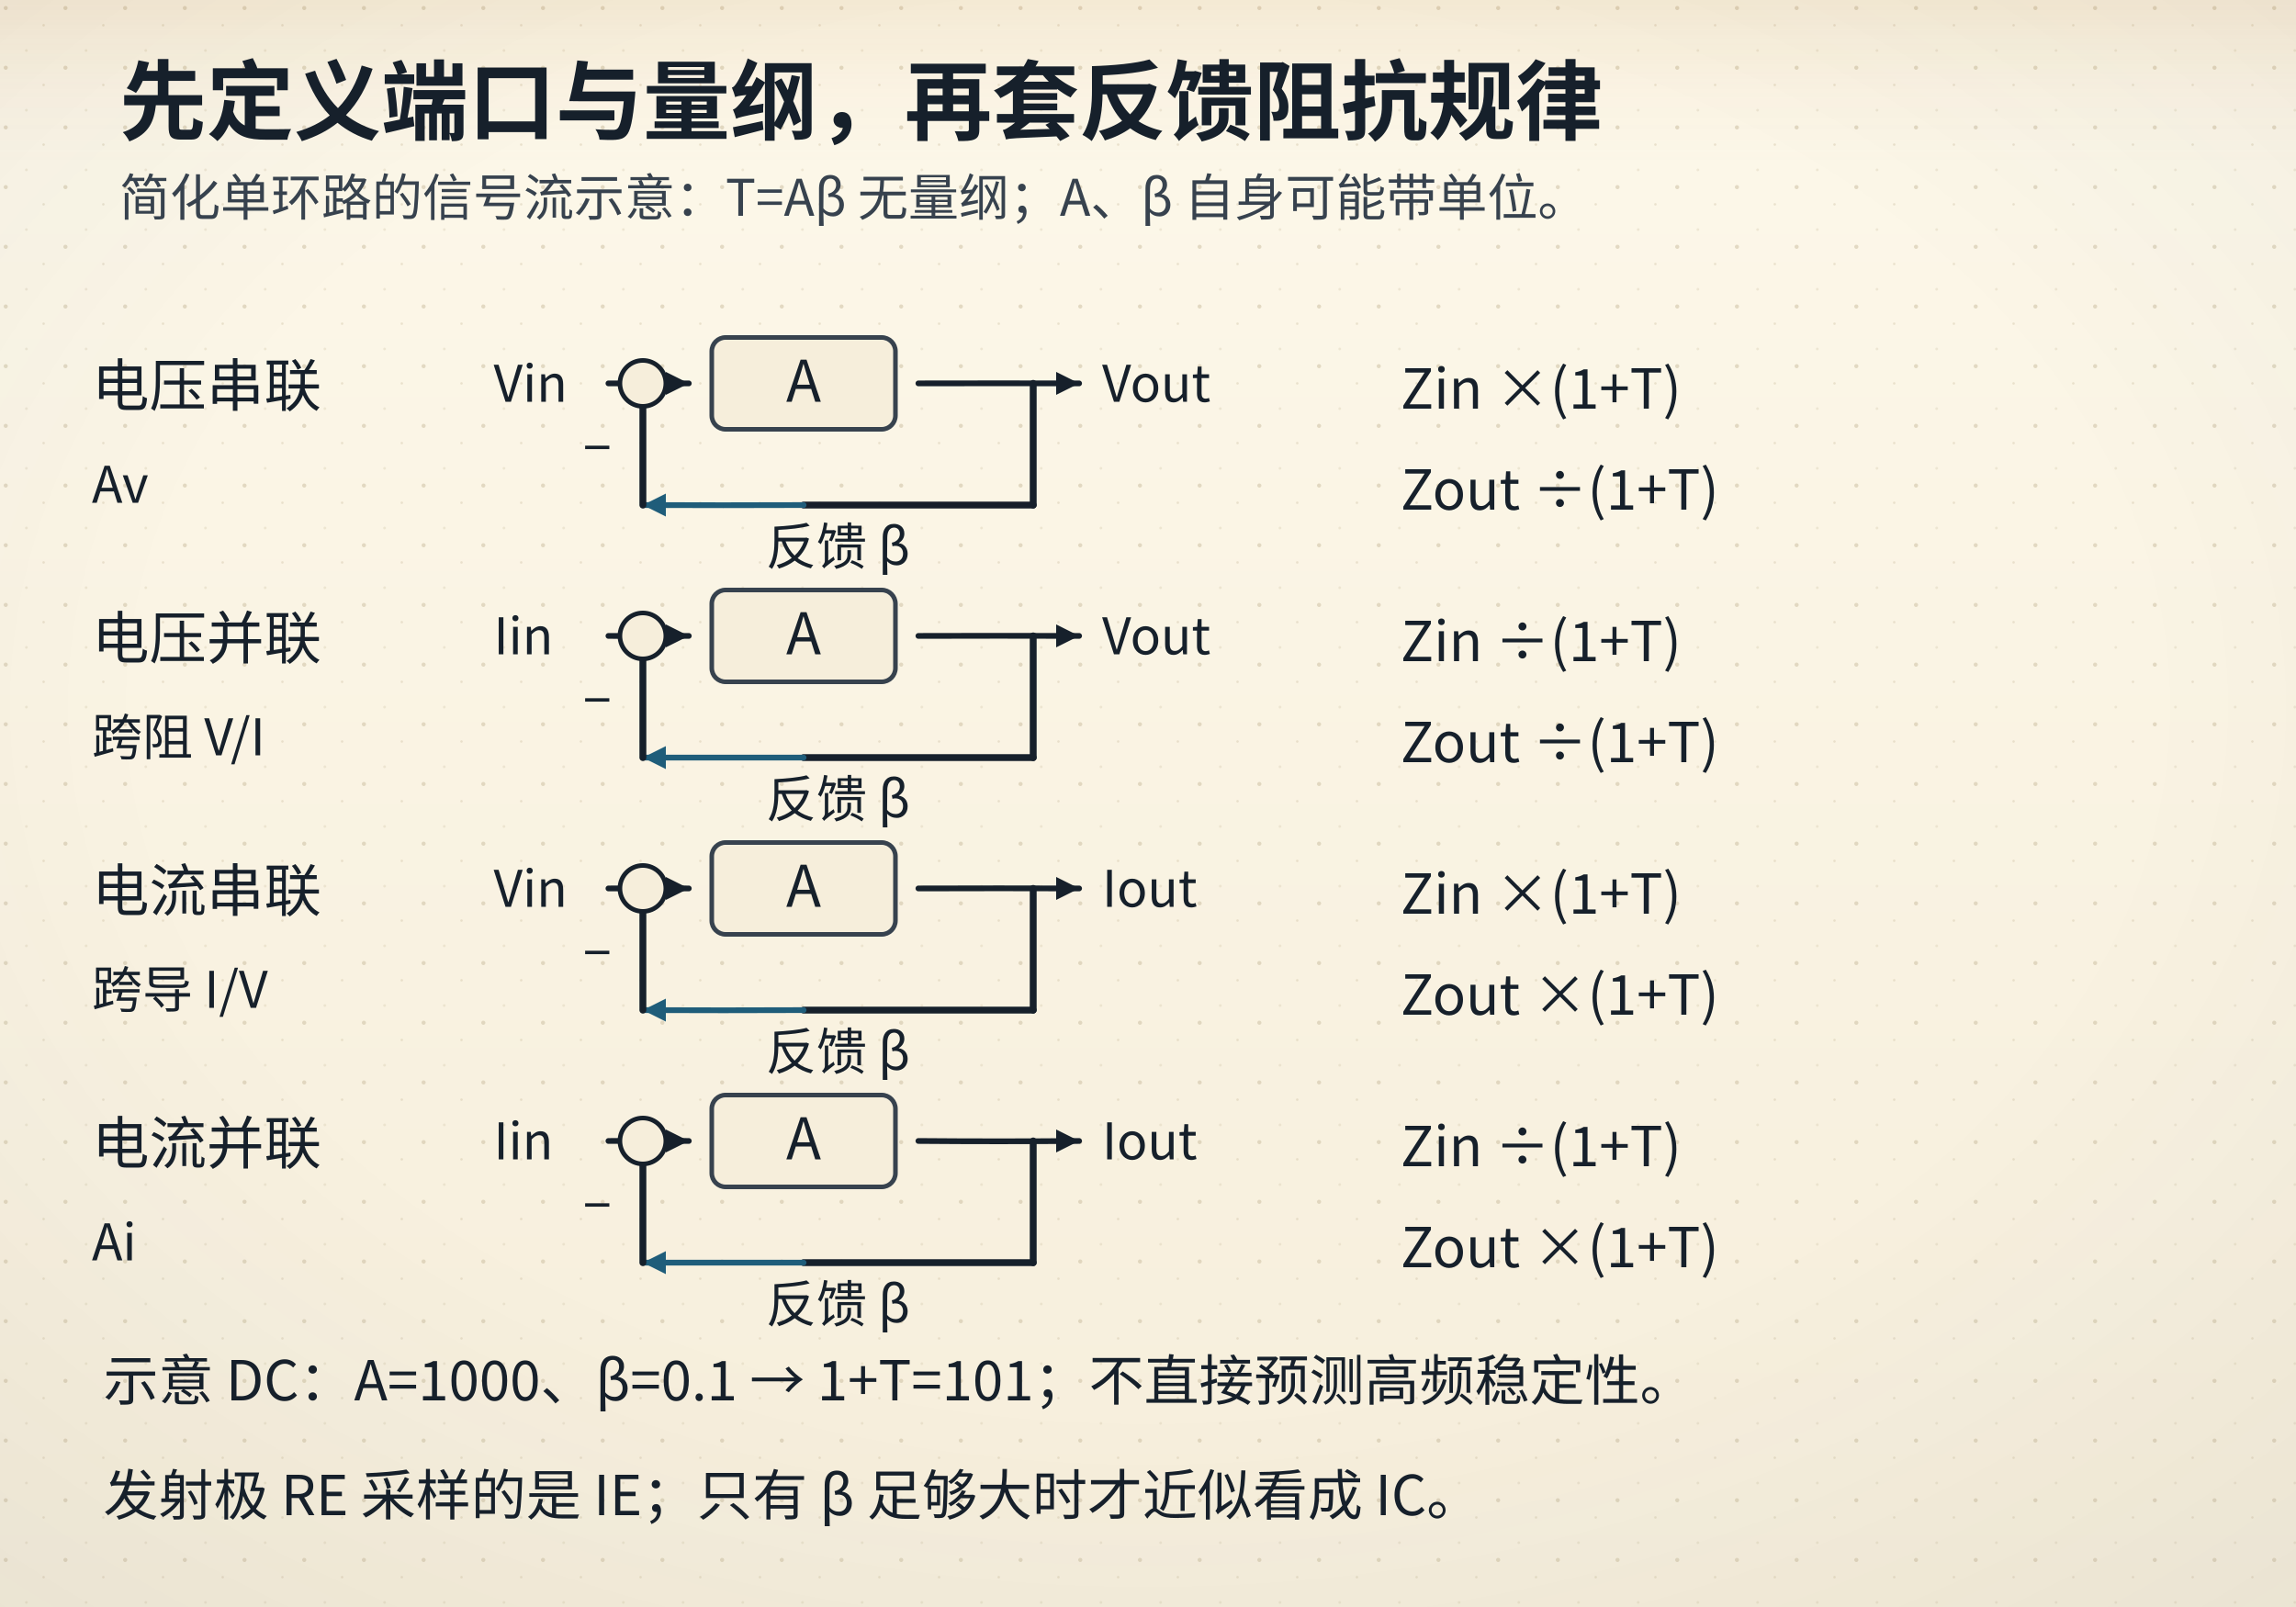
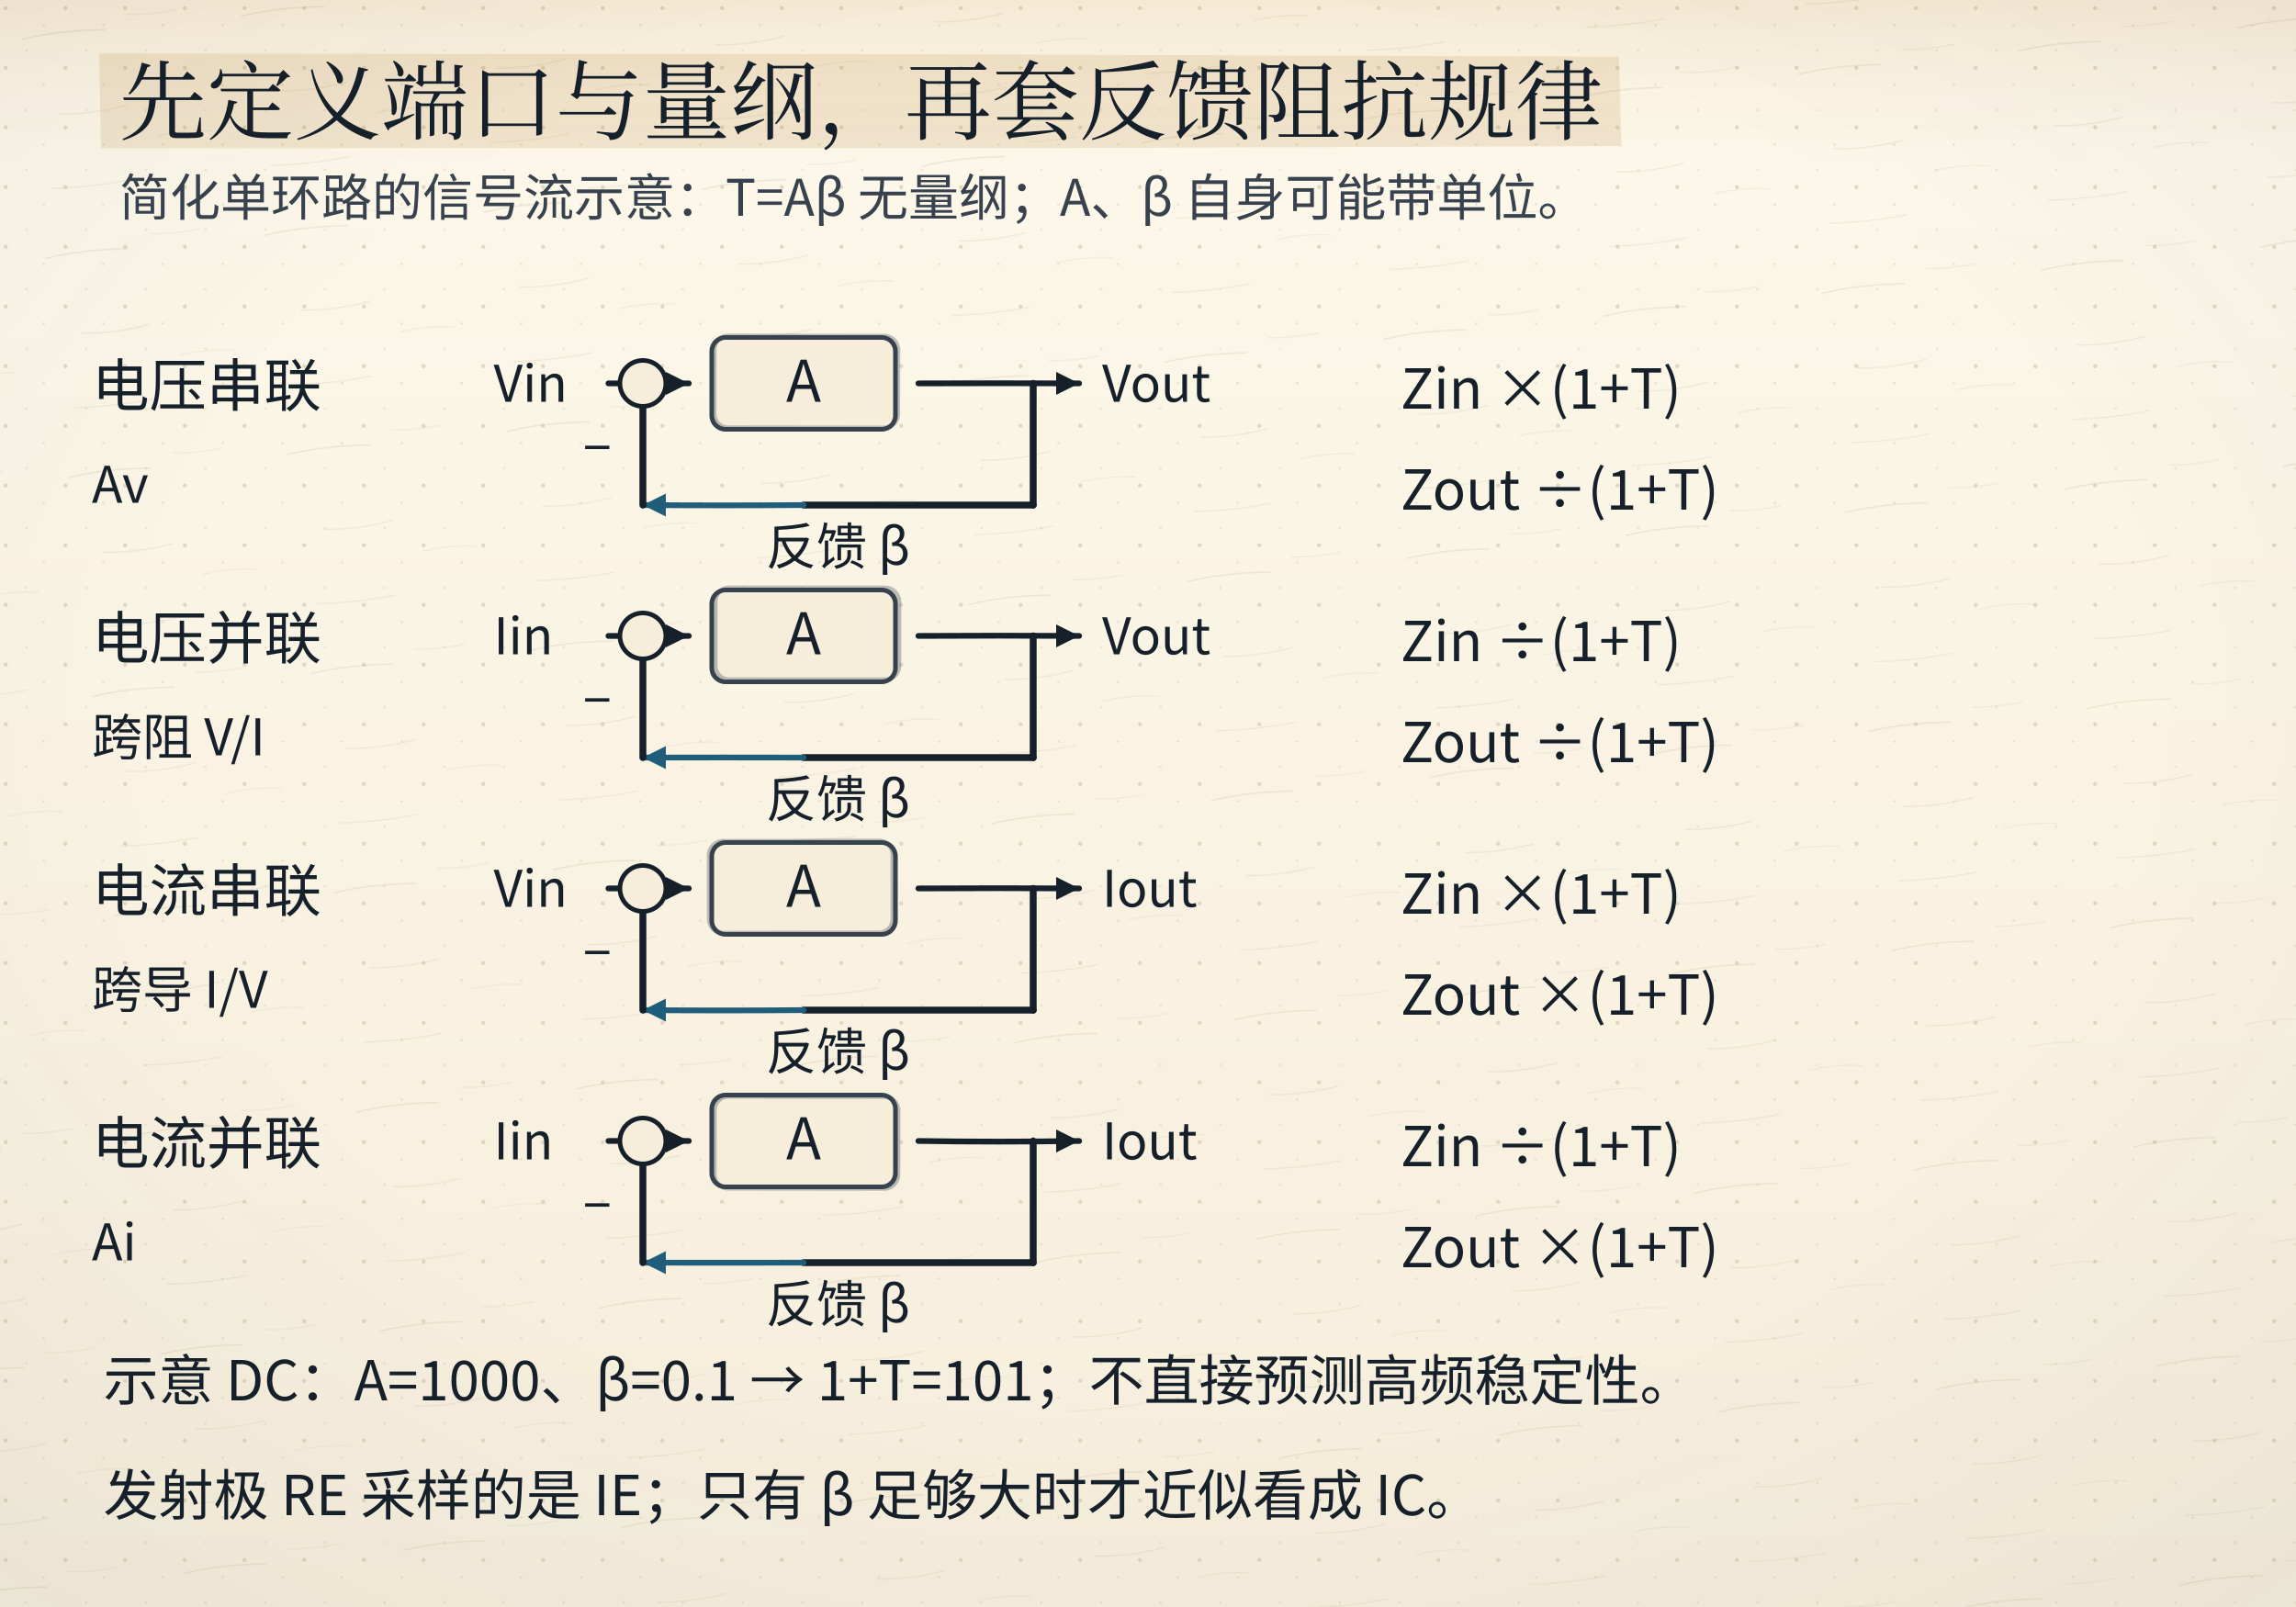
<svg xmlns="http://www.w3.org/2000/svg" viewBox="0 0 1000 700">
  <defs>
    <linearGradient id="bgL" x1="0" y1="0" x2="0" y2="1">
      <stop offset="0" stop-color="#fdf8ea" />
      <stop offset="1" stop-color="#f6eedb" />
    </linearGradient>
    <linearGradient id="bgD" x1="0" y1="0" x2="0" y2="1">
      <stop offset="0" stop-color="#141310" />
      <stop offset="1" stop-color="#1d1a14" />
    </linearGradient>
    <radialGradient id="vig" cx="0.5" cy="0.44" r="0.78">
      <stop offset="0.55" stop-color="#16202b" stop-opacity="0" />
      <stop offset="1" stop-color="#16202b" stop-opacity="0.055" />
    </radialGradient>
    <linearGradient id="hdr" x1="0" y1="0" x2="0" y2="1">
      <stop offset="0" stop-color="#a4630f" stop-opacity="0.10" />
      <stop offset="0.55" stop-color="#a4630f" stop-opacity="0.028" />
      <stop offset="1" stop-color="#a4630f" stop-opacity="0" />
    </linearGradient>
    <linearGradient id="hdrD" x1="0" y1="0" x2="0" y2="1">
      <stop offset="0" stop-color="#dcab63" stop-opacity="0.13" />
      <stop offset="0.55" stop-color="#dcab63" stop-opacity="0.04" />
      <stop offset="1" stop-color="#dcab63" stop-opacity="0" />
    </linearGradient>
    <pattern id="dots" width="26" height="26" patternUnits="userSpaceOnUse">
      <circle cx="2.5" cy="3.5" r="0.9" fill="#c9bb9d" />
      <circle cx="19" cy="11" r="0.55" fill="#c9bb9d" opacity="0.7" />
      <circle cx="11.5" cy="22" r="0.6" fill="#c9bb9d" opacity="0.55" />
    </pattern>
    <filter id="soft" x="-40%" y="-40%" width="180%" height="180%">
      <feDropShadow dx="0" dy="1.4" stdDeviation="2" flood-color="#16202b" flood-opacity="0.13" />
    </filter>
    <filter id="pglow" x="-70%" y="-70%" width="240%" height="240%">
      <feGaussianBlur stdDeviation="1.7" result="b" />
      <feMerge>
        <feMergeNode in="b" />
        <feMergeNode in="SourceGraphic" />
      </feMerge>
    </filter>
  </defs>
  <rect class="page-bg" width="1000" height="700" fill="url(#bgL)" />
  <rect class="page-grain" width="1000" height="700" fill="url(#dots)" />
+   <defs>
+     <pattern id="fiber" width="96" height="96" patternUnits="userSpaceOnUse" patternTransform="rotate(-6)">
+       <path d="M8 18 q16 -2.2 36 -0.4" stroke="#c9bb9d" stroke-width="0.55" fill="none" stroke-opacity="0.55" />
+       <path d="M54 12 q10 1.4 22 0.2" stroke="#c9bb9d" stroke-width="0.45" fill="none" stroke-opacity="0.4" />
+       <path d="M20 52 q14 1.8 30 -0.6" stroke="#c9bb9d" stroke-width="0.5" fill="none" stroke-opacity="0.45" />
+       <path d="M62 66 q12 -1.6 24 0.4" stroke="#c9bb9d" stroke-width="0.45" fill="none" stroke-opacity="0.38" />
+       <path d="M14 84 q18 1.4 34 -0.2" stroke="#c9bb9d" stroke-width="0.5" fill="none" stroke-opacity="0.42" />
+     </pattern>
+   </defs>
+   <rect class="page-fiber" width="1000" height="700" fill="url(#fiber)" opacity="0.55" />
  <rect class="page-vig" width="1000" height="700" fill="url(#vig)" />
  <rect class="page-hdr" width="1000" height="72" fill="url(#hdr)" />
  <style>
text{font-family:"Segoe UI","Microsoft YaHei","PingFang SC","Hiragino Sans GB","Noto Sans CJK SC","Source Han Sans SC","Noto Sans SC",sans-serif;}
line,path,polyline,polygon{stroke-linecap:round;stroke-linejoin:round}
.page-bg{fill:url(#bgL)}
.page-grain{opacity:.5}
.page-vig{opacity:1}
.page-hdr{fill:url(#hdr)}
@media (prefers-color-scheme: dark){
.page-bg{fill:url(#bgD)}
.page-grain{opacity:.34}
.page-vig{opacity:.5}
.page-hdr{fill:url(#hdrD)}
[fill="#fdf8ea"]{fill:#141310}
[stroke="#fdf8ea"]{stroke:#141310}
[fill="#f6eedb"]{fill:#1d1a14}
[stroke="#f6eedb"]{stroke:#1d1a14}
[fill="#e0d3b8"]{fill:#3b3529}
[stroke="#e0d3b8"]{stroke:#3b3529}
[fill="#c9bb9d"]{fill:#4a4436}
[stroke="#c9bb9d"]{stroke:#4a4436}
[fill="#16202b"]{fill:#ece4d3}
[stroke="#16202b"]{stroke:#ece4d3}
[fill="#37424e"]{fill:#cfc6b4}
[stroke="#37424e"]{stroke:#cfc6b4}
[fill="#5b666f"]{fill:#a79e8b}
[stroke="#5b666f"]{stroke:#a79e8b}
[fill="#8b8272"]{fill:#857c6c}
[stroke="#8b8272"]{stroke:#857c6c}
text[fill="#fdf8ea"]{fill:#f9f3e3}
[fill="#e6eff3"]{fill:#17262e}
[fill="#e4f1f3"]{fill:#15262a}
[fill="#e8efe6"]{fill:#182418}
[fill="#f6e7e1"]{fill:#281a16}
[fill="#f7eedb"]{fill:#292114}
[fill="#efe8ee"]{fill:#241c22}
text[fill="#1f5d7a"]{fill:#7fb7cf}
:is(rect,circle,path,line,polygon,polyline,ellipse,g)[fill="#1f5d7a"]{fill:#2b4d5f}
[stroke="#1f5d7a"]{stroke:#6fa3b9}
text[fill="#2f7f96"]{fill:#8ac9d8}
:is(rect,circle,path,line,polygon,polyline,ellipse,g)[fill="#2f7f96"]{fill:#2b5660}
[stroke="#2f7f96"]{stroke:#77b2c1}
text[fill="#3d6b4a"]{fill:#98c096}
:is(rect,circle,path,line,polygon,polyline,ellipse,g)[fill="#3d6b4a"]{fill:#2f4a33}
[stroke="#3d6b4a"]{stroke:#7aa87c}
text[fill="#a8321f"]{fill:#e0907a}
:is(rect,circle,path,line,polygon,polyline,ellipse,g)[fill="#a8321f"]{fill:#55231b}
[stroke="#a8321f"]{stroke:#c07a63}
text[fill="#a4630f"]{fill:#dcab63}
:is(rect,circle,path,line,polygon,polyline,ellipse,g)[fill="#a4630f"]{fill:#553a17}
[stroke="#a4630f"]{stroke:#c08a45}
text[fill="#6b3f63"]{fill:#c4a2bf}
:is(rect,circle,path,line,polygon,polyline,ellipse,g)[fill="#6b3f63"]{fill:#452c40}
[stroke="#6b3f63"]{stroke:#a17c9b}
}
</style>
-   <text x="52" y="58" font-size="38" fill="#16202b" font-family="'KaiTi','STKaiti','Kaiti SC','LXGW WenKai','Noto Serif CJK SC','Source Han Serif SC','Songti SC','SimSun','Noto Serif SC',serif" font-weight="700" text-anchor="start">先定义端口与量纲，再套反馈阻抗规律</text>
+   <polygon class="marker-wash" points="43.2,23.3 390.3,23.6 705.1,24.7 706.2,63.6 458.8,64.5 43.9,64.6" fill="#a4630f" opacity="0.13" />
+   <text x="52" y="58" font-size="38" fill="#16202b" font-family="'KaiTi','STKaiti','Kaiti SC','LXGW WenKai','Noto Serif CJK SC','Source Han Serif SC','Songti SC','SimSun','Noto Serif SC',serif" font-weight="700" text-anchor="start" style="font-family:'KaiTi','STKaiti','Kaiti SC','LXGW WenKai','Noto Serif CJK SC','Source Han Serif SC','Songti SC','SimSun','Noto Serif SC',serif;font-weight:400">先定义端口与量纲，再套反馈阻抗规律</text>
  <text x="52" y="94" font-size="22" fill="#37424e" font-family="'KaiTi','STKaiti','Kaiti SC','LXGW WenKai','Noto Serif CJK SC','Source Han Serif SC','Songti SC','SimSun','Noto Serif SC',serif" font-weight="400" text-anchor="start">简化单环路的信号流示意：T=Aβ 无量纲；A、β 自身可能带单位。</text>
  <text x="40" y="177" font-size="25" fill="#16202b" font-family="'KaiTi','STKaiti','Kaiti SC','LXGW WenKai','Noto Serif CJK SC','Source Han Serif SC','Songti SC','SimSun','Noto Serif SC',serif" font-weight="400" text-anchor="start">电压串联</text>
  <text x="40" y="219" font-size="22" fill="#16202b" font-family="'KaiTi','STKaiti','Kaiti SC','LXGW WenKai','Noto Serif CJK SC','Source Han Serif SC','Songti SC','SimSun','Noto Serif SC',serif" font-weight="400" text-anchor="start">Av</text>
  <text x="215" y="175" font-size="22" fill="#16202b" font-family="'KaiTi','STKaiti','Kaiti SC','LXGW WenKai','Noto Serif CJK SC','Source Han Serif SC','Songti SC','SimSun','Noto Serif SC',serif" font-weight="400" text-anchor="start">Vin</text>
-   <path d="M265 167 Q282.50 167.01 300 167" fill="none" stroke="#16202b" stroke-width="2.5" stroke-dasharray="" />
+   <path d="M265 167 Q282.50 167.02 300 167" fill="none" stroke="#16202b" stroke-width="2.5" stroke-dasharray="" />
  <polygon points="300,167 290,172 290,162" fill="#16202b" />
  <rect x="310" y="147" width="80" height="40" rx="6" fill="#f6eedb" stroke="#37424e" stroke-width="2" />
+   <rect class="ink-echo" x="310" y="147" width="80" height="40" rx="6" stroke="#37424e" stroke-width="2" fill="none" opacity="0.32" transform="translate(1.06 -0.65) rotate(0.07 350.0 167.0)" />
  <text x="350" y="175" font-size="25" fill="#16202b" font-family="'KaiTi','STKaiti','Kaiti SC','LXGW WenKai','Noto Serif CJK SC','Source Han Serif SC','Songti SC','SimSun','Noto Serif SC',serif" font-weight="400" text-anchor="middle">A</text>
-   <path d="M400 167 Q435.00 166.92 470 167" fill="none" stroke="#16202b" stroke-width="2.5" stroke-dasharray="" />
+   <path d="M400 167 Q435.00 166.86 470 167" fill="none" stroke="#16202b" stroke-width="2.5" stroke-dasharray="" />
  <polygon points="470,167 460,172 460,162" fill="#16202b" />
  <text x="480" y="175" font-size="22" fill="#16202b" font-family="'KaiTi','STKaiti','Kaiti SC','LXGW WenKai','Noto Serif CJK SC','Source Han Serif SC','Songti SC','SimSun','Noto Serif SC',serif" font-weight="400" text-anchor="start">Vout</text>
  <path d="M450 167 L450 220" fill="none" stroke="#16202b" stroke-width="3" />
  <path d="M450 220 L350 220" fill="none" stroke="#16202b" stroke-width="3" />
-   <path d="M350 220 Q315.00 220.14 280 220" fill="none" stroke="#1f5d7a" stroke-width="2.5" stroke-dasharray="" />
+   <path d="M350 220 Q315.00 220.27 280 220" fill="none" stroke="#1f5d7a" stroke-width="2.5" stroke-dasharray="" />
  <polygon points="280,220 290,215 290,225" fill="#1f5d7a" />
  <path d="M280 220 L280 167" fill="none" stroke="#16202b" stroke-width="3" />
  <text x="365" y="246" font-size="22" fill="#16202b" font-family="'KaiTi','STKaiti','Kaiti SC','LXGW WenKai','Noto Serif CJK SC','Source Han Serif SC','Songti SC','SimSun','Noto Serif SC',serif" font-weight="400" text-anchor="middle">反馈 β</text>
  <text x="610" y="178" font-size="24" fill="#16202b" font-family="'KaiTi','STKaiti','Kaiti SC','LXGW WenKai','Noto Serif CJK SC','Source Han Serif SC','Songti SC','SimSun','Noto Serif SC',serif" font-weight="400" text-anchor="start">Zin ×(1+T)</text>
  <text x="610" y="222" font-size="24" fill="#16202b" font-family="'KaiTi','STKaiti','Kaiti SC','LXGW WenKai','Noto Serif CJK SC','Source Han Serif SC','Songti SC','SimSun','Noto Serif SC',serif" font-weight="400" text-anchor="start">Zout ÷(1+T)</text>
  <circle cx="280" cy="167" r="10" fill="#f6eedb" stroke="#16202b" stroke-width="2" />
  <text x="254" y="203" font-size="22" fill="#16202b" font-family="'KaiTi','STKaiti','Kaiti SC','LXGW WenKai','Noto Serif CJK SC','Source Han Serif SC','Songti SC','SimSun','Noto Serif SC',serif" font-weight="400" text-anchor="start">−</text>
  <text x="40" y="287" font-size="25" fill="#16202b" font-family="'KaiTi','STKaiti','Kaiti SC','LXGW WenKai','Noto Serif CJK SC','Source Han Serif SC','Songti SC','SimSun','Noto Serif SC',serif" font-weight="400" text-anchor="start">电压并联</text>
  <text x="40" y="329" font-size="22" fill="#16202b" font-family="'KaiTi','STKaiti','Kaiti SC','LXGW WenKai','Noto Serif CJK SC','Source Han Serif SC','Songti SC','SimSun','Noto Serif SC',serif" font-weight="400" text-anchor="start">跨阻 V/I</text>
  <text x="215" y="285" font-size="22" fill="#16202b" font-family="'KaiTi','STKaiti','Kaiti SC','LXGW WenKai','Noto Serif CJK SC','Source Han Serif SC','Songti SC','SimSun','Noto Serif SC',serif" font-weight="400" text-anchor="start">Iin</text>
-   <path d="M265 277 Q282.50 277.06 300 277" fill="none" stroke="#16202b" stroke-width="2.5" stroke-dasharray="" />
+   <path d="M265 277 Q282.50 277.11 300 277" fill="none" stroke="#16202b" stroke-width="2.5" stroke-dasharray="" />
  <polygon points="300,277 290,282 290,272" fill="#16202b" />
  <rect x="310" y="257" width="80" height="40" rx="6" fill="#f6eedb" stroke="#37424e" stroke-width="2" />
+   <rect class="ink-echo" x="310" y="257" width="80" height="40" rx="6" stroke="#37424e" stroke-width="2" fill="none" opacity="0.32" transform="translate(1.53 -0.94) rotate(0.02 350.0 277.0)" />
  <text x="350" y="285" font-size="25" fill="#16202b" font-family="'KaiTi','STKaiti','Kaiti SC','LXGW WenKai','Noto Serif CJK SC','Source Han Serif SC','Songti SC','SimSun','Noto Serif SC',serif" font-weight="400" text-anchor="middle">A</text>
-   <path d="M400 277 Q435.00 276.89 470 277" fill="none" stroke="#16202b" stroke-width="2.5" stroke-dasharray="" />
+   <path d="M400 277 Q435.00 276.79 470 277" fill="none" stroke="#16202b" stroke-width="2.5" stroke-dasharray="" />
  <polygon points="470,277 460,282 460,272" fill="#16202b" />
  <text x="480" y="285" font-size="22" fill="#16202b" font-family="'KaiTi','STKaiti','Kaiti SC','LXGW WenKai','Noto Serif CJK SC','Source Han Serif SC','Songti SC','SimSun','Noto Serif SC',serif" font-weight="400" text-anchor="start">Vout</text>
  <path d="M450 277 L450 330" fill="none" stroke="#16202b" stroke-width="3" />
  <path d="M450 330 L350 330" fill="none" stroke="#16202b" stroke-width="3" />
-   <path d="M350 330 Q315.00 329.95 280 330" fill="none" stroke="#1f5d7a" stroke-width="2.5" stroke-dasharray="" />
+   <path d="M350 330 Q315.00 329.91 280 330" fill="none" stroke="#1f5d7a" stroke-width="2.5" stroke-dasharray="" />
  <polygon points="280,330 290,325 290,335" fill="#1f5d7a" />
  <path d="M280 330 L280 277" fill="none" stroke="#16202b" stroke-width="3" />
  <text x="365" y="356" font-size="22" fill="#16202b" font-family="'KaiTi','STKaiti','Kaiti SC','LXGW WenKai','Noto Serif CJK SC','Source Han Serif SC','Songti SC','SimSun','Noto Serif SC',serif" font-weight="400" text-anchor="middle">反馈 β</text>
  <text x="610" y="288" font-size="24" fill="#16202b" font-family="'KaiTi','STKaiti','Kaiti SC','LXGW WenKai','Noto Serif CJK SC','Source Han Serif SC','Songti SC','SimSun','Noto Serif SC',serif" font-weight="400" text-anchor="start">Zin ÷(1+T)</text>
  <text x="610" y="332" font-size="24" fill="#16202b" font-family="'KaiTi','STKaiti','Kaiti SC','LXGW WenKai','Noto Serif CJK SC','Source Han Serif SC','Songti SC','SimSun','Noto Serif SC',serif" font-weight="400" text-anchor="start">Zout ÷(1+T)</text>
  <circle cx="280" cy="277" r="10" fill="#f6eedb" stroke="#16202b" stroke-width="2" />
  <text x="254" y="313" font-size="22" fill="#16202b" font-family="'KaiTi','STKaiti','Kaiti SC','LXGW WenKai','Noto Serif CJK SC','Source Han Serif SC','Songti SC','SimSun','Noto Serif SC',serif" font-weight="400" text-anchor="start">−</text>
  <text x="40" y="397" font-size="25" fill="#16202b" font-family="'KaiTi','STKaiti','Kaiti SC','LXGW WenKai','Noto Serif CJK SC','Source Han Serif SC','Songti SC','SimSun','Noto Serif SC',serif" font-weight="400" text-anchor="start">电流串联</text>
  <text x="40" y="439" font-size="22" fill="#16202b" font-family="'KaiTi','STKaiti','Kaiti SC','LXGW WenKai','Noto Serif CJK SC','Source Han Serif SC','Songti SC','SimSun','Noto Serif SC',serif" font-weight="400" text-anchor="start">跨导 I/V</text>
  <text x="215" y="395" font-size="22" fill="#16202b" font-family="'KaiTi','STKaiti','Kaiti SC','LXGW WenKai','Noto Serif CJK SC','Source Han Serif SC','Songti SC','SimSun','Noto Serif SC',serif" font-weight="400" text-anchor="start">Vin</text>
-   <path d="M265 387 Q282.50 386.89 300 387" fill="none" stroke="#16202b" stroke-width="2.5" stroke-dasharray="" />
+   <path d="M265 387 Q282.50 386.79 300 387" fill="none" stroke="#16202b" stroke-width="2.5" stroke-dasharray="" />
  <polygon points="300,387 290,392 290,382" fill="#16202b" />
  <rect x="310" y="367" width="80" height="40" rx="6" fill="#f6eedb" stroke="#37424e" stroke-width="2" />
+   <rect class="ink-echo" x="310" y="367" width="80" height="40" rx="6" stroke="#37424e" stroke-width="2" fill="none" opacity="0.32" transform="translate(-1.13 -0.63) rotate(-0.11 350.0 387.0)" />
  <text x="350" y="395" font-size="25" fill="#16202b" font-family="'KaiTi','STKaiti','Kaiti SC','LXGW WenKai','Noto Serif CJK SC','Source Han Serif SC','Songti SC','SimSun','Noto Serif SC',serif" font-weight="400" text-anchor="middle">A</text>
-   <path d="M400 387 Q435.00 386.88 470 387" fill="none" stroke="#16202b" stroke-width="2.5" stroke-dasharray="" />
+   <path d="M400 387 Q435.00 386.78 470 387" fill="none" stroke="#16202b" stroke-width="2.5" stroke-dasharray="" />
  <polygon points="470,387 460,392 460,382" fill="#16202b" />
  <text x="480" y="395" font-size="22" fill="#16202b" font-family="'KaiTi','STKaiti','Kaiti SC','LXGW WenKai','Noto Serif CJK SC','Source Han Serif SC','Songti SC','SimSun','Noto Serif SC',serif" font-weight="400" text-anchor="start">Iout</text>
  <path d="M450 387 L450 440" fill="none" stroke="#16202b" stroke-width="3" />
  <path d="M450 440 L350 440" fill="none" stroke="#16202b" stroke-width="3" />
-   <path d="M350 440 Q315.00 440.15 280 440" fill="none" stroke="#1f5d7a" stroke-width="2.5" stroke-dasharray="" />
+   <path d="M350 440 Q315.00 440.28 280 440" fill="none" stroke="#1f5d7a" stroke-width="2.5" stroke-dasharray="" />
  <polygon points="280,440 290,435 290,445" fill="#1f5d7a" />
  <path d="M280 440 L280 387" fill="none" stroke="#16202b" stroke-width="3" />
  <text x="365" y="466" font-size="22" fill="#16202b" font-family="'KaiTi','STKaiti','Kaiti SC','LXGW WenKai','Noto Serif CJK SC','Source Han Serif SC','Songti SC','SimSun','Noto Serif SC',serif" font-weight="400" text-anchor="middle">反馈 β</text>
  <text x="610" y="398" font-size="24" fill="#16202b" font-family="'KaiTi','STKaiti','Kaiti SC','LXGW WenKai','Noto Serif CJK SC','Source Han Serif SC','Songti SC','SimSun','Noto Serif SC',serif" font-weight="400" text-anchor="start">Zin ×(1+T)</text>
  <text x="610" y="442" font-size="24" fill="#16202b" font-family="'KaiTi','STKaiti','Kaiti SC','LXGW WenKai','Noto Serif CJK SC','Source Han Serif SC','Songti SC','SimSun','Noto Serif SC',serif" font-weight="400" text-anchor="start">Zout ×(1+T)</text>
  <circle cx="280" cy="387" r="10" fill="#f6eedb" stroke="#16202b" stroke-width="2" />
  <text x="254" y="423" font-size="22" fill="#16202b" font-family="'KaiTi','STKaiti','Kaiti SC','LXGW WenKai','Noto Serif CJK SC','Source Han Serif SC','Songti SC','SimSun','Noto Serif SC',serif" font-weight="400" text-anchor="start">−</text>
  <text x="40" y="507" font-size="25" fill="#16202b" font-family="'KaiTi','STKaiti','Kaiti SC','LXGW WenKai','Noto Serif CJK SC','Source Han Serif SC','Songti SC','SimSun','Noto Serif SC',serif" font-weight="400" text-anchor="start">电流并联</text>
  <text x="40" y="549" font-size="22" fill="#16202b" font-family="'KaiTi','STKaiti','Kaiti SC','LXGW WenKai','Noto Serif CJK SC','Source Han Serif SC','Songti SC','SimSun','Noto Serif SC',serif" font-weight="400" text-anchor="start">Ai</text>
  <text x="215" y="505" font-size="22" fill="#16202b" font-family="'KaiTi','STKaiti','Kaiti SC','LXGW WenKai','Noto Serif CJK SC','Source Han Serif SC','Songti SC','SimSun','Noto Serif SC',serif" font-weight="400" text-anchor="start">Iin</text>
-   <path d="M265 497 Q282.50 496.89 300 497" fill="none" stroke="#16202b" stroke-width="2.5" stroke-dasharray="" />
+   <path d="M265 497 Q282.50 496.79 300 497" fill="none" stroke="#16202b" stroke-width="2.5" stroke-dasharray="" />
  <polygon points="300,497 290,502 290,492" fill="#16202b" />
  <rect x="310" y="477" width="80" height="40" rx="6" fill="#f6eedb" stroke="#37424e" stroke-width="2" />
+   <rect class="ink-echo" x="310" y="477" width="80" height="40" rx="6" stroke="#37424e" stroke-width="2" fill="none" opacity="0.32" transform="translate(1.13 0.65) rotate(0.07 350.0 497.0)" />
  <text x="350" y="505" font-size="25" fill="#16202b" font-family="'KaiTi','STKaiti','Kaiti SC','LXGW WenKai','Noto Serif CJK SC','Source Han Serif SC','Songti SC','SimSun','Noto Serif SC',serif" font-weight="400" text-anchor="middle">A</text>
-   <path d="M400 497 Q435.00 497.29 470 497" fill="none" stroke="#16202b" stroke-width="2.5" stroke-dasharray="" />
+   <path d="M400 497 Q435.00 497.55 470 497" fill="none" stroke="#16202b" stroke-width="2.5" stroke-dasharray="" />
  <polygon points="470,497 460,502 460,492" fill="#16202b" />
  <text x="480" y="505" font-size="22" fill="#16202b" font-family="'KaiTi','STKaiti','Kaiti SC','LXGW WenKai','Noto Serif CJK SC','Source Han Serif SC','Songti SC','SimSun','Noto Serif SC',serif" font-weight="400" text-anchor="start">Iout</text>
  <path d="M450 497 L450 550" fill="none" stroke="#16202b" stroke-width="3" />
  <path d="M450 550 L350 550" fill="none" stroke="#16202b" stroke-width="3" />
-   <path d="M350 550 Q315.00 550.04 280 550" fill="none" stroke="#1f5d7a" stroke-width="2.5" stroke-dasharray="" />
+   <path d="M350 550 Q315.00 550.07 280 550" fill="none" stroke="#1f5d7a" stroke-width="2.5" stroke-dasharray="" />
  <polygon points="280,550 290,545 290,555" fill="#1f5d7a" />
  <path d="M280 550 L280 497" fill="none" stroke="#16202b" stroke-width="3" />
  <text x="365" y="576" font-size="22" fill="#16202b" font-family="'KaiTi','STKaiti','Kaiti SC','LXGW WenKai','Noto Serif CJK SC','Source Han Serif SC','Songti SC','SimSun','Noto Serif SC',serif" font-weight="400" text-anchor="middle">反馈 β</text>
  <text x="610" y="508" font-size="24" fill="#16202b" font-family="'KaiTi','STKaiti','Kaiti SC','LXGW WenKai','Noto Serif CJK SC','Source Han Serif SC','Songti SC','SimSun','Noto Serif SC',serif" font-weight="400" text-anchor="start">Zin ÷(1+T)</text>
  <text x="610" y="552" font-size="24" fill="#16202b" font-family="'KaiTi','STKaiti','Kaiti SC','LXGW WenKai','Noto Serif CJK SC','Source Han Serif SC','Songti SC','SimSun','Noto Serif SC',serif" font-weight="400" text-anchor="start">Zout ×(1+T)</text>
  <circle cx="280" cy="497" r="10" fill="#f6eedb" stroke="#16202b" stroke-width="2" />
  <text x="254" y="533" font-size="22" fill="#16202b" font-family="'KaiTi','STKaiti','Kaiti SC','LXGW WenKai','Noto Serif CJK SC','Source Han Serif SC','Songti SC','SimSun','Noto Serif SC',serif" font-weight="400" text-anchor="start">−</text>
  <text x="45" y="610" font-size="24" fill="#16202b" font-family="'KaiTi','STKaiti','Kaiti SC','LXGW WenKai','Noto Serif CJK SC','Source Han Serif SC','Songti SC','SimSun','Noto Serif SC',serif" font-weight="400" text-anchor="start">示意 DC：A=1000、β=0.1 → 1+T=101；不直接预测高频稳定性。</text>
  <text x="45" y="660" font-size="24" fill="#16202b" font-family="'KaiTi','STKaiti','Kaiti SC','LXGW WenKai','Noto Serif CJK SC','Source Han Serif SC','Songti SC','SimSun','Noto Serif SC',serif" font-weight="400" text-anchor="start">发射极 RE 采样的是 IE；只有 β 足够大时才近似看成 IC。</text>
</svg>
